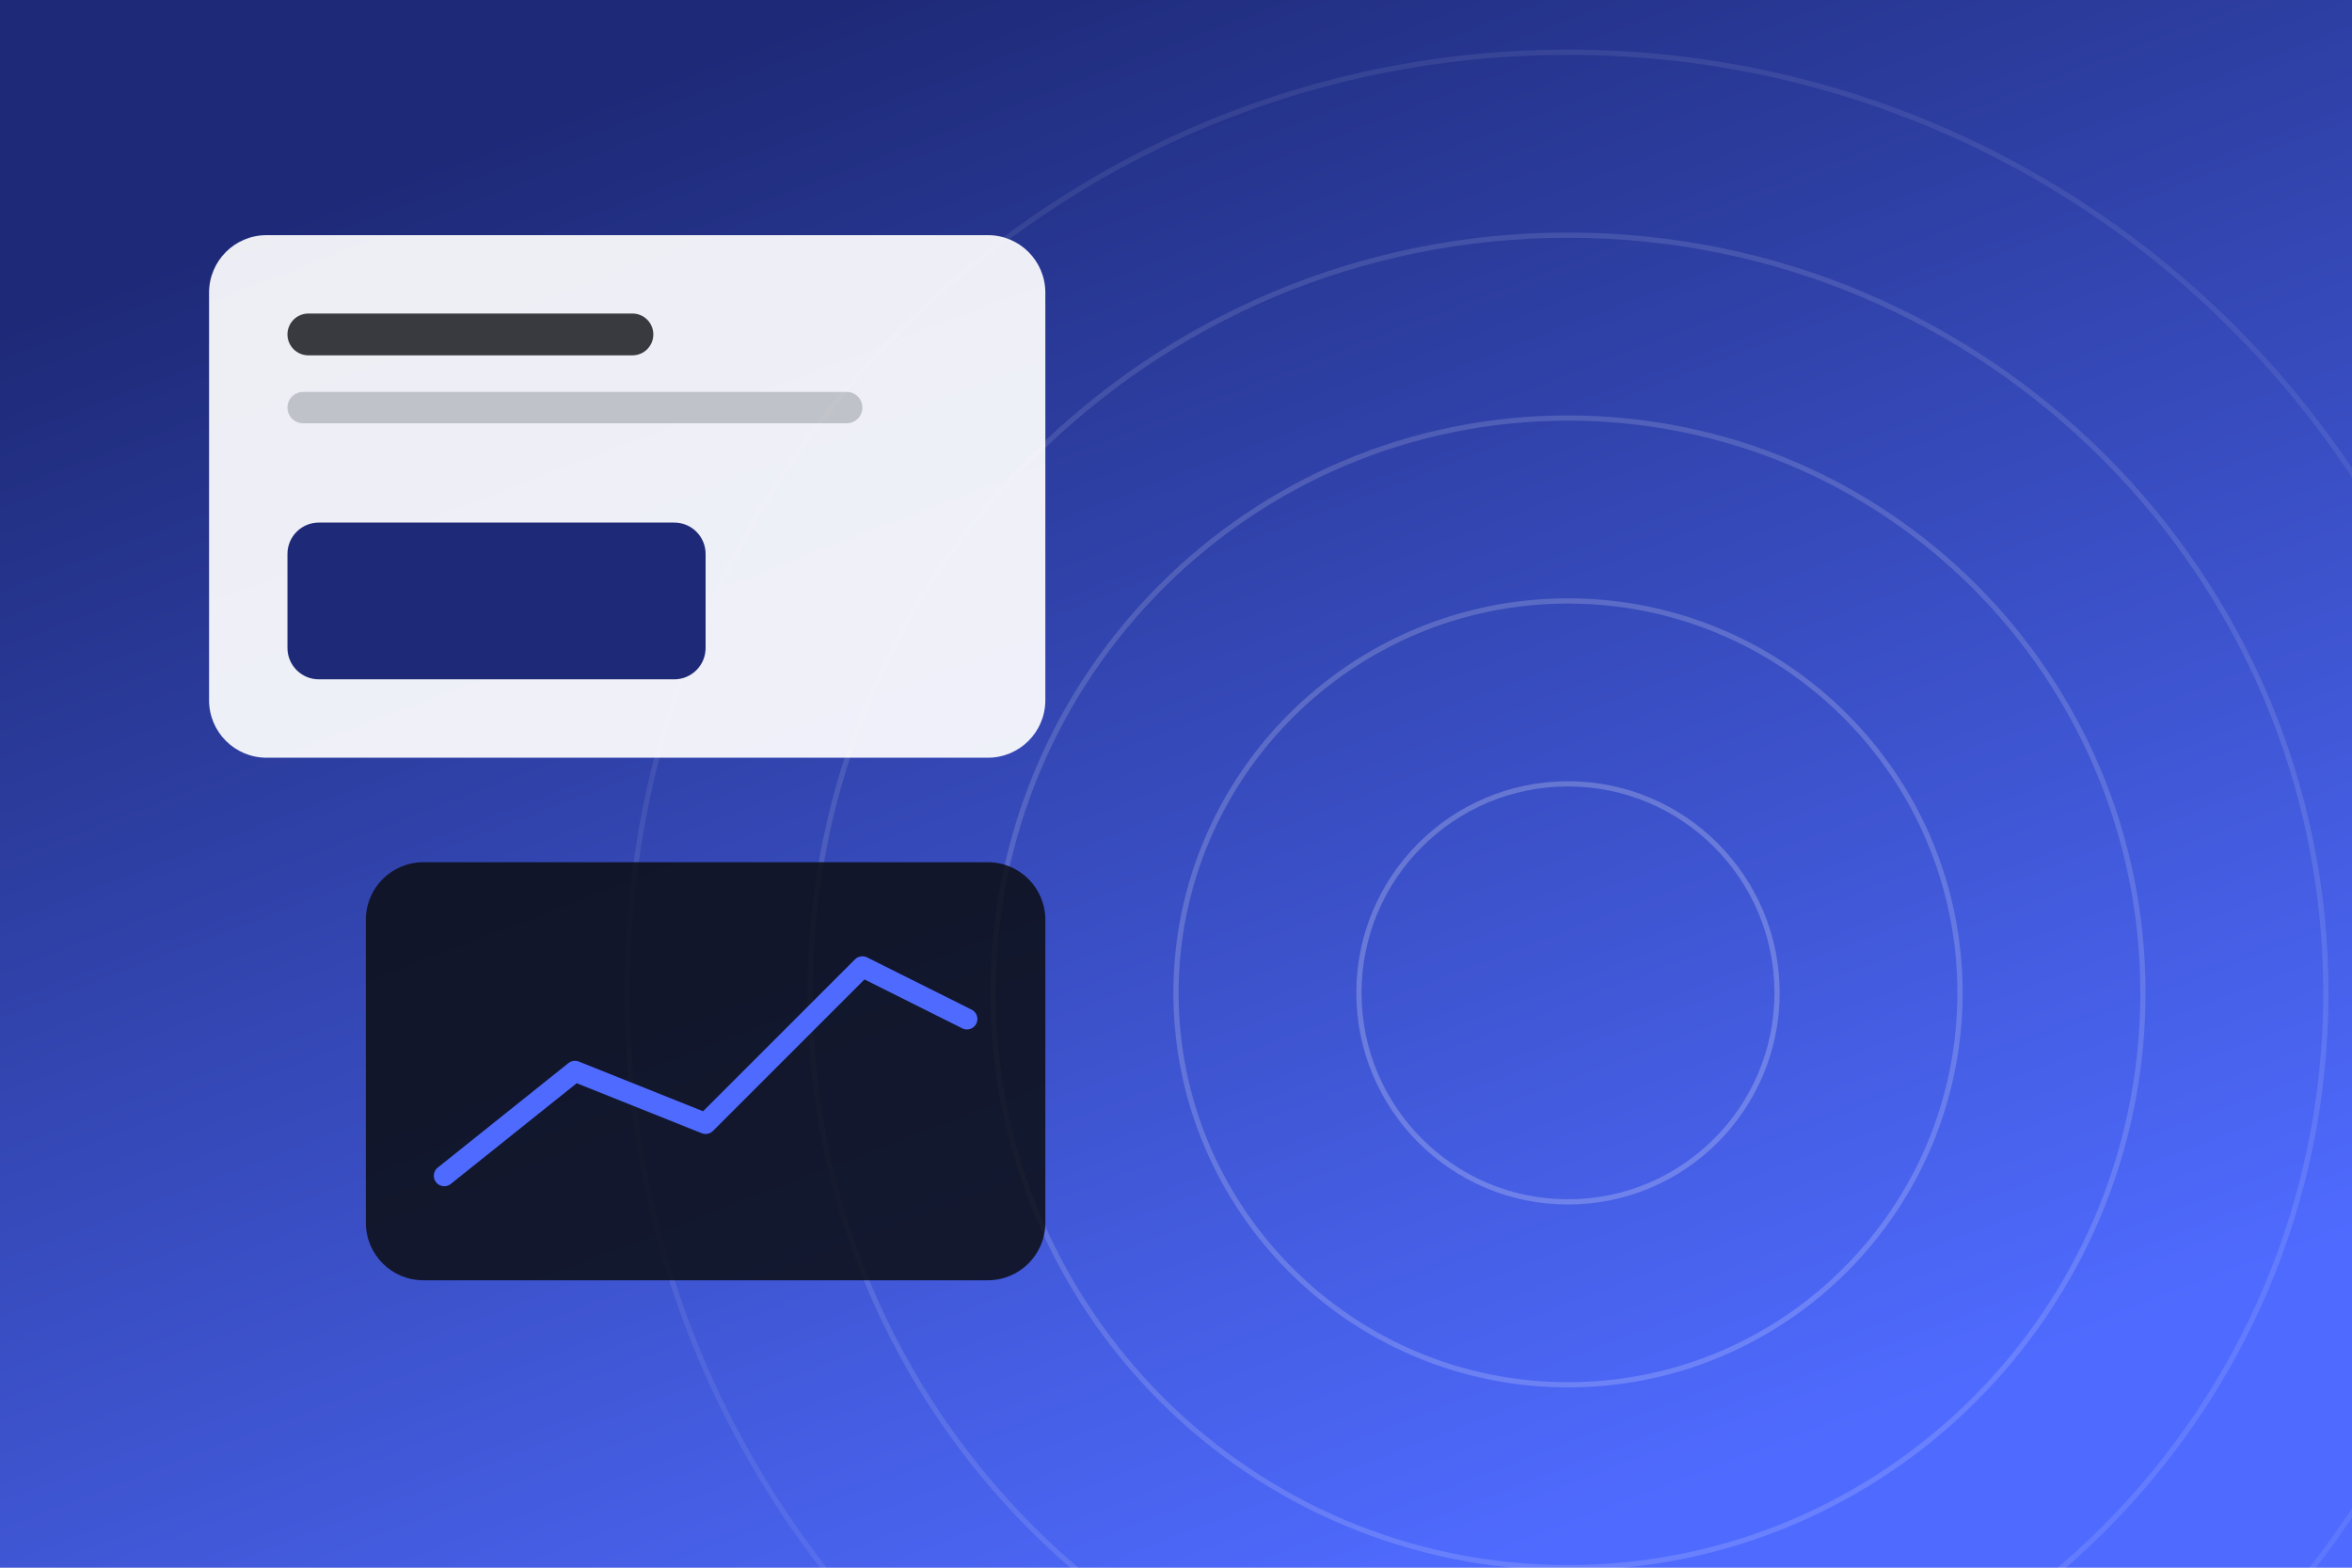
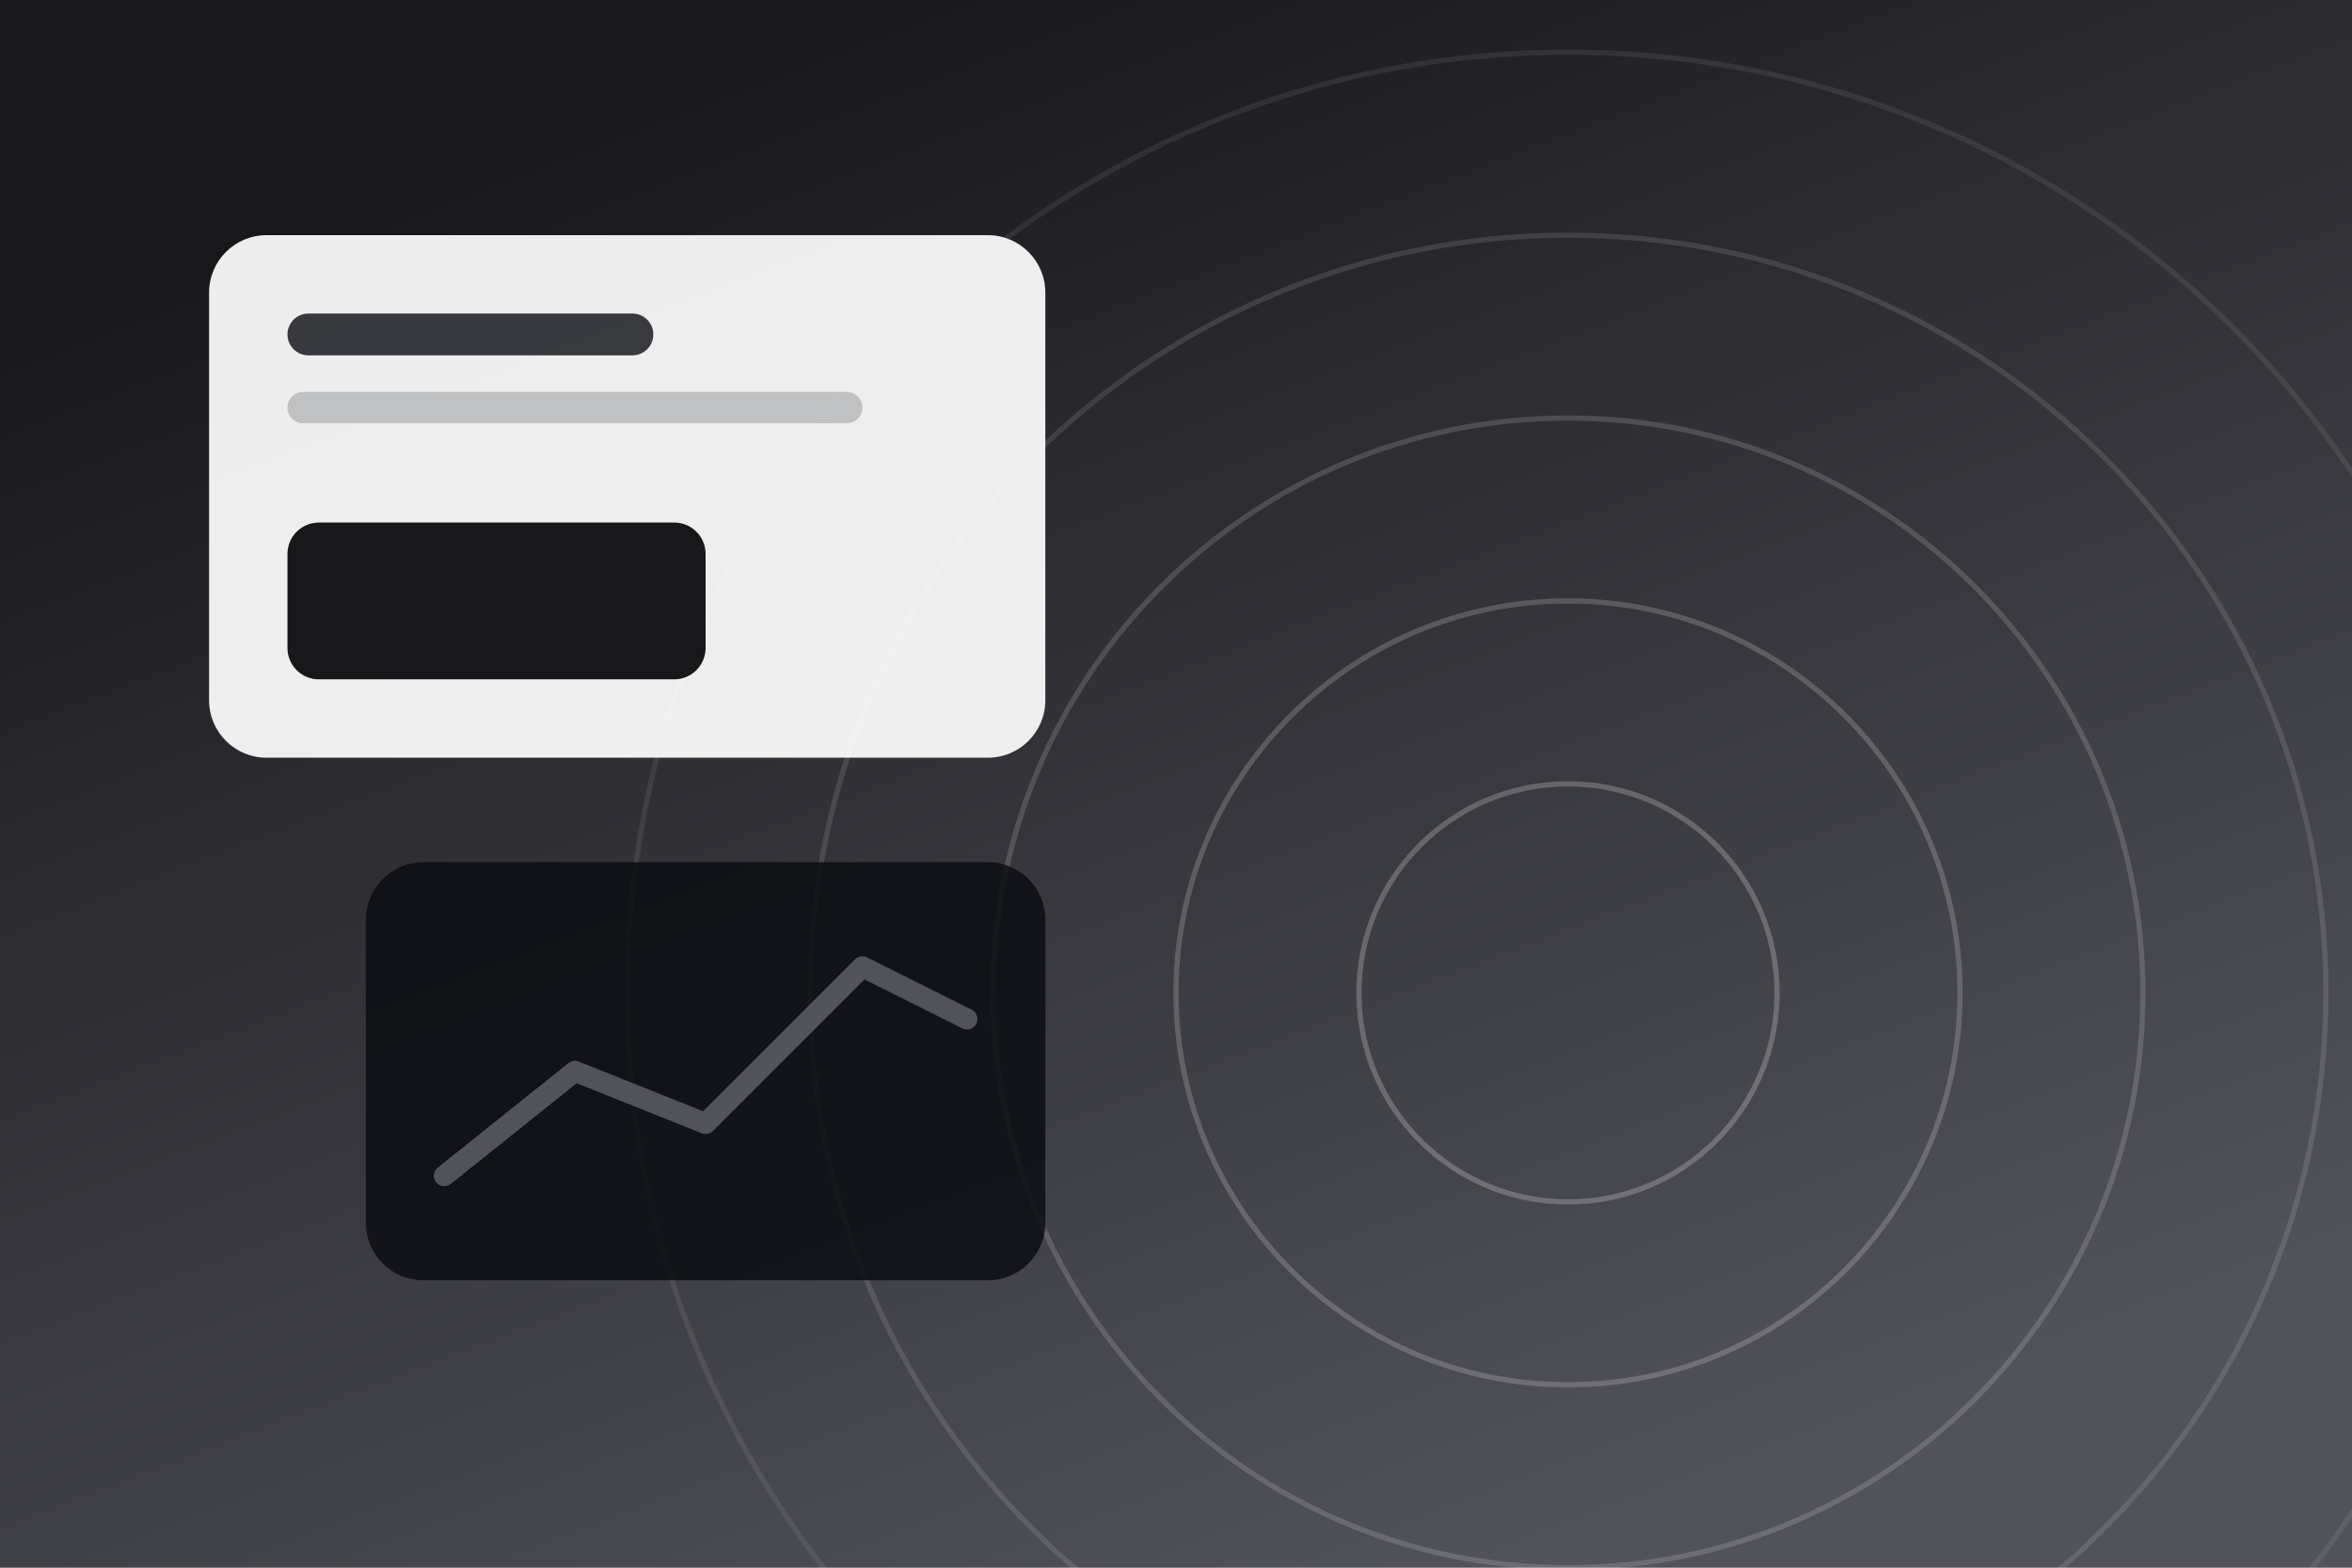
<svg xmlns="http://www.w3.org/2000/svg" viewBox="0 0 900 600" width="900" height="600">
  <defs>
    <linearGradient id="g" gradientTransform="rotate(60 .5 .5)">
-       <stop offset="0" stop-color="#1E2A78" />
-       <stop offset="1" stop-color="#4F6BFF" />
+       <stop offset="0" stop-color="#18181B" />
+       <stop offset="1" stop-color="#52525B" />
    </linearGradient>
  </defs>
  <rect width="900" height="600" fill="url(#g)" />
  <circle cx="600" cy="380" r="80" fill="none" stroke="#fff" stroke-opacity="0.22" stroke-width="2" />
  <circle cx="600" cy="380" r="150" fill="none" stroke="#fff" stroke-opacity="0.185" stroke-width="2" />
  <circle cx="600" cy="380" r="220" fill="none" stroke="#fff" stroke-opacity="0.15" stroke-width="2" />
  <circle cx="600" cy="380" r="290" fill="none" stroke="#fff" stroke-opacity="0.115" stroke-width="2" />
  <circle cx="600" cy="380" r="360" fill="none" stroke="#fff" stroke-opacity="0.08" stroke-width="2" />
  <rect x="80" y="90" width="320" height="200" rx="22" fill="#fff" opacity=".92" />
  <rect x="110" y="120" width="140" height="16" rx="8" fill="#0B0D12" opacity=".8" />
  <rect x="110" y="150" width="220" height="12" rx="6" fill="#0B0D12" opacity=".2" />
-   <rect x="110" y="200" width="160" height="60" rx="12" fill="#1E2A78" />
+   <rect x="110" y="200" width="160" height="60" rx="12" fill="#18181B" />
  <rect x="140" y="330" width="260" height="160" rx="22" fill="#0B0D12" opacity=".85" />
-   <path d="M170 450 L220 410 L270 430 L330 370 L370 390" stroke="#4F6BFF" stroke-width="8" fill="none" stroke-linecap="round" stroke-linejoin="round" />
+   <path d="M170 450 L220 410 L270 430 L330 370 L370 390" stroke="#52525B" stroke-width="8" fill="none" stroke-linecap="round" stroke-linejoin="round" />
</svg>
